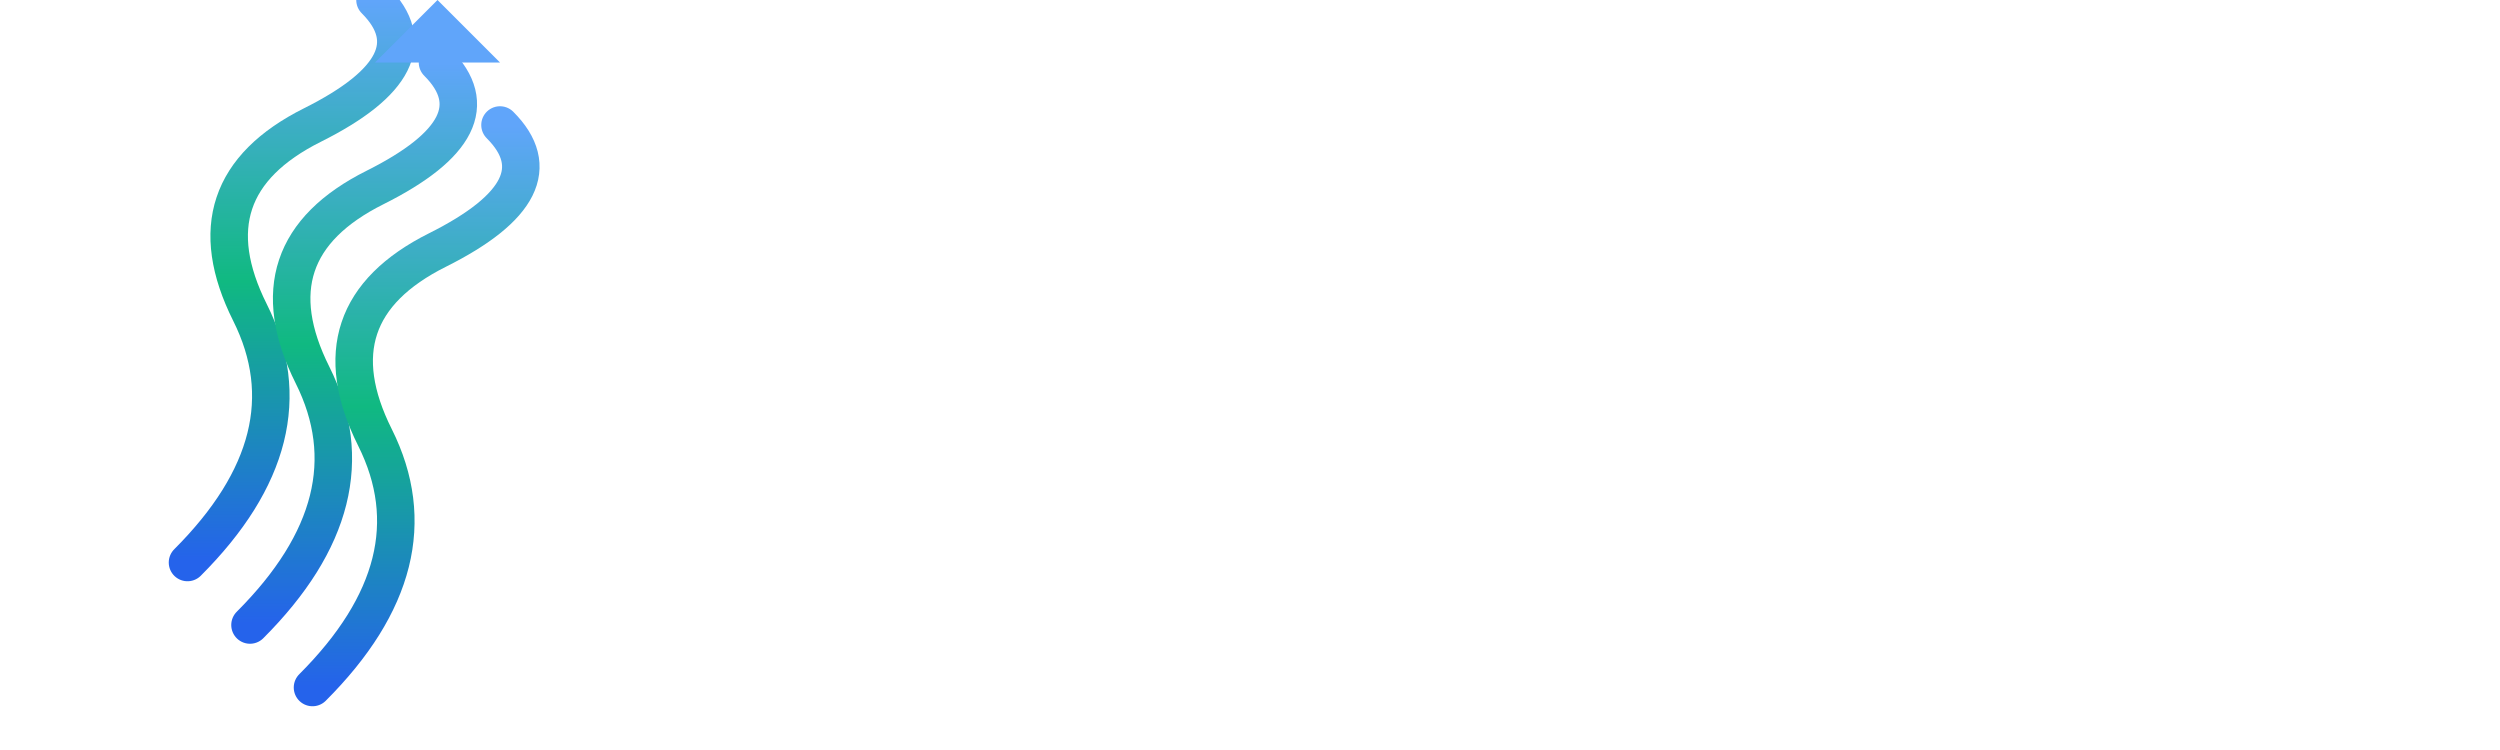
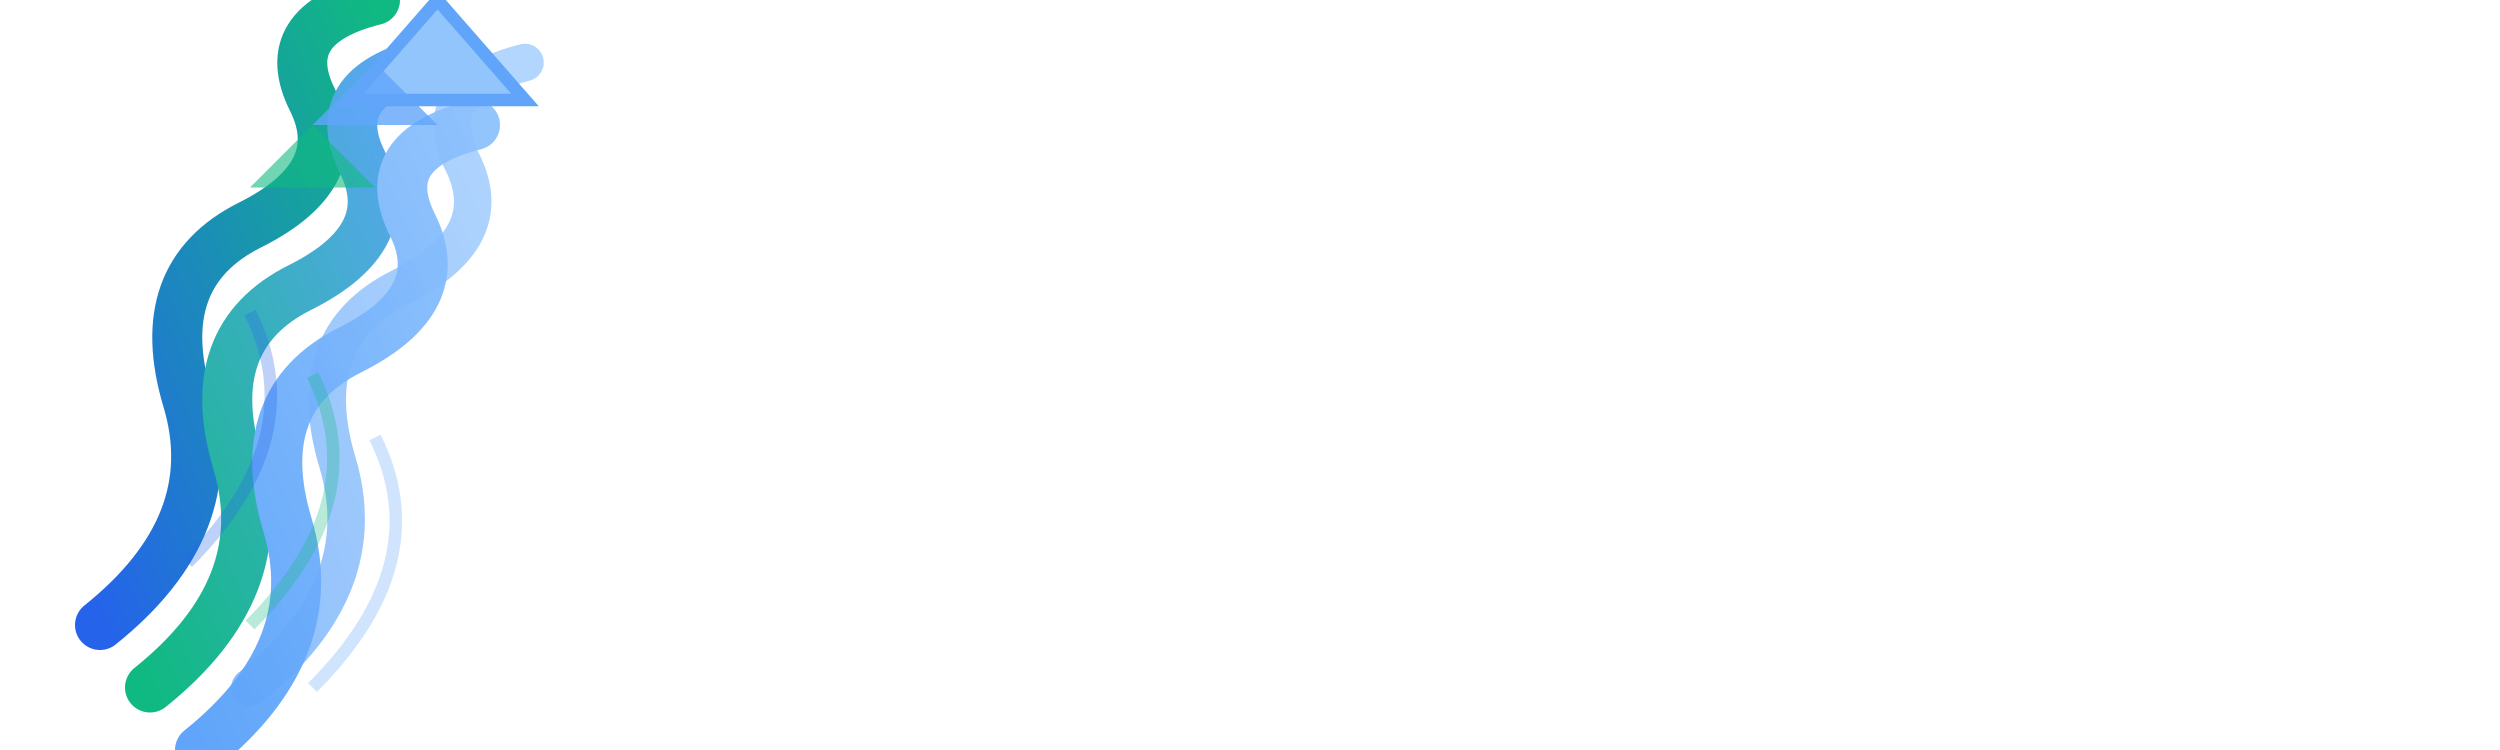
<svg xmlns="http://www.w3.org/2000/svg" width="200" height="60" viewBox="0 0 200 60">
  <defs>
    <linearGradient id="logoGradient" x1="0%" y1="100%" x2="0%" y2="0%">
      <stop offset="0%" style="stop-color:#2563eb;stop-opacity:1" />
-       <stop offset="50%" style="stop-color:#10b981;stop-opacity:1" />
+       <stop offset="40%" style="stop-color:#10b981;stop-opacity:1" />
+       <stop offset="80%" style="stop-color:#60a5fa;stop-opacity:1" />
+       <stop offset="100%" style="stop-color:#93c5fd;stop-opacity:1" />
+     </linearGradient>
+     <linearGradient id="shape1" x1="0%" y1="100%" x2="100%" y2="0%">
+       <stop offset="0%" style="stop-color:#2563eb;stop-opacity:1" />
+       <stop offset="100%" style="stop-color:#10b981;stop-opacity:1" />
+     </linearGradient>
+     <linearGradient id="shape2" x1="0%" y1="100%" x2="100%" y2="0%">
+       <stop offset="0%" style="stop-color:#10b981;stop-opacity:1" />
      <stop offset="100%" style="stop-color:#60a5fa;stop-opacity:1" />
    </linearGradient>
+     <linearGradient id="shape3" x1="0%" y1="100%" x2="100%" y2="0%">
+       <stop offset="0%" style="stop-color:#60a5fa;stop-opacity:1" />
+       <stop offset="100%" style="stop-color:#93c5fd;stop-opacity:1" />
+     </linearGradient>
  </defs>
-   <path d="M15 45 Q25 35 20 25 Q15 15 25 10 Q35 5 30 0" stroke="url(#logoGradient)" stroke-width="3" fill="none" stroke-linecap="round" />
-   <path d="M20 50 Q30 40 25 30 Q20 20 30 15 Q40 10 35 5" stroke="url(#logoGradient)" stroke-width="3" fill="none" stroke-linecap="round" />
-   <path d="M25 55 Q35 45 30 35 Q25 25 35 20 Q45 15 40 10" stroke="url(#logoGradient)" stroke-width="3" fill="none" stroke-linecap="round" />
-   <polygon points="35,0 40,5 30,5" fill="#60a5fa" />
+   <path d="M8 50 Q18 42 15 32 Q12 22 20 18 Q28 14 25 8 Q22 2 30 0" stroke="url(#shape1)" stroke-width="4" fill="none" stroke-linecap="round" />
+   <path d="M12 55 Q22 47 19 37 Q16 27 24 23 Q32 19 29 13 Q26 7 34 5" stroke="url(#shape2)" stroke-width="4" fill="none" stroke-linecap="round" />
+   <path d="M16 60 Q26 52 23 42 Q20 32 28 28 Q36 24 33 18 Q30 12 38 10" stroke="url(#shape3)" stroke-width="4" fill="none" stroke-linecap="round" />
+   <path d="M20 55 Q30 47 27 37 Q24 27 32 23 Q40 19 37 13 Q34 7 42 5" stroke="url(#shape3)" stroke-width="3" fill="none" stroke-linecap="round" opacity="0.7" />
+   <polygon points="35,0 42,8 28,8" fill="#93c5fd" stroke="#60a5fa" stroke-width="1" />
+   <polygon points="30,5 35,10 25,10" fill="#60a5fa" opacity="0.8" />
+   <polygon points="25,10 30,15 20,15" fill="#10b981" opacity="0.6" />
+   <path d="M15 45 Q25 35 20 25" stroke="#2563eb" stroke-width="1" fill="none" opacity="0.3" />
+   <path d="M20 50 Q30 40 25 30" stroke="#10b981" stroke-width="1" fill="none" opacity="0.3" />
+   <path d="M25 55 Q35 45 30 35" stroke="#60a5fa" stroke-width="1" fill="none" opacity="0.3" />
</svg>
